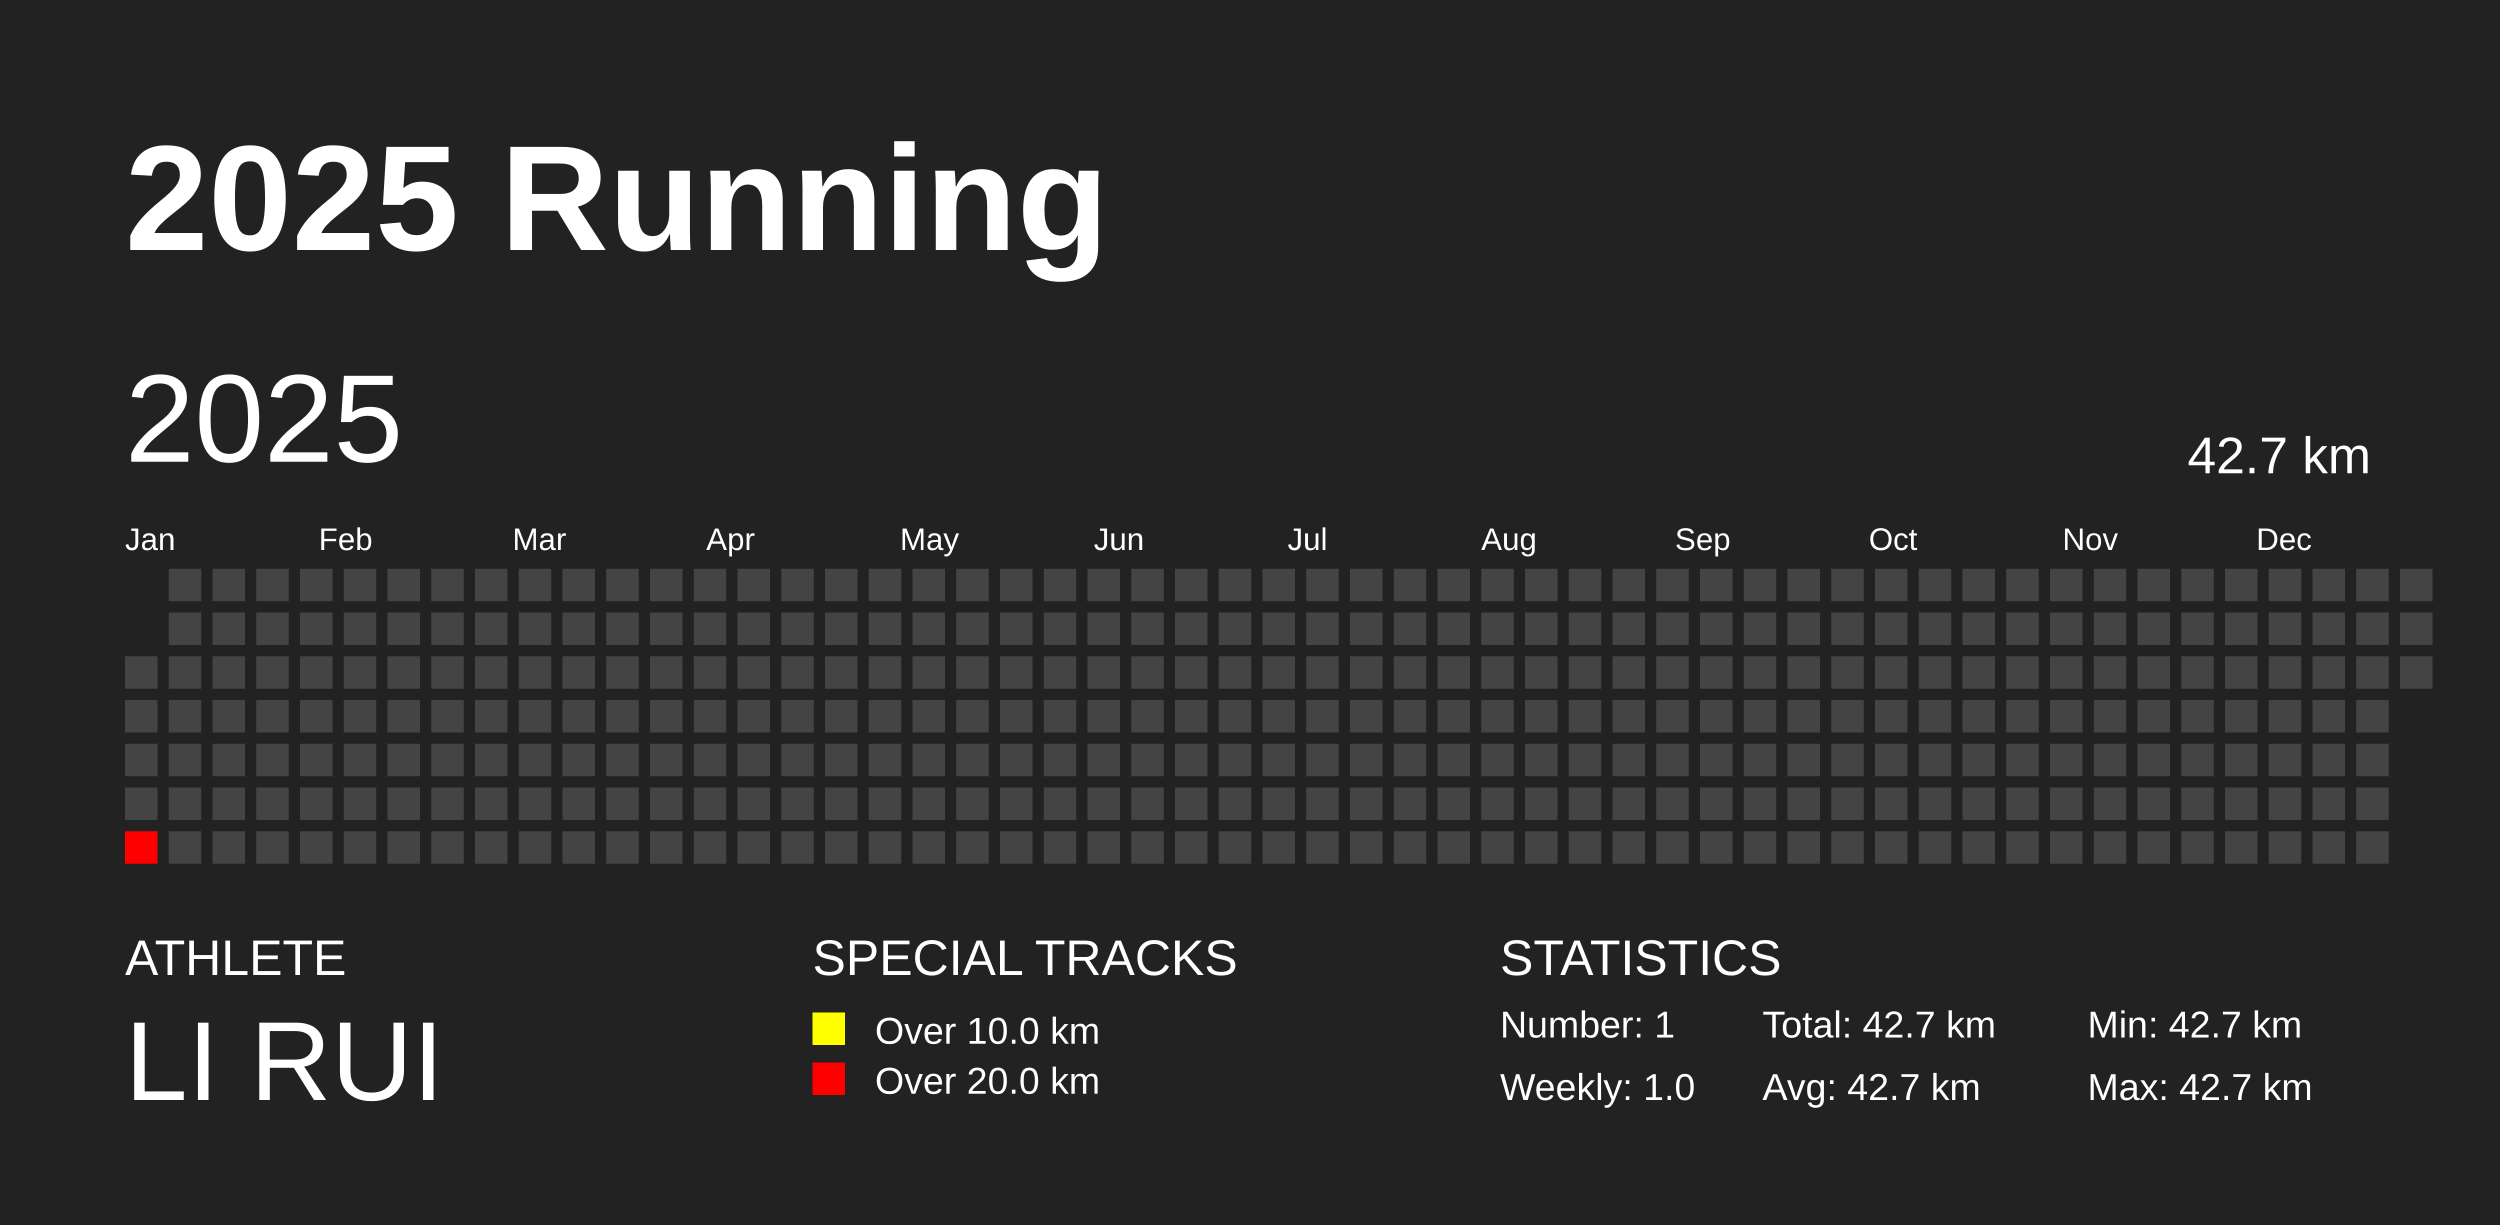
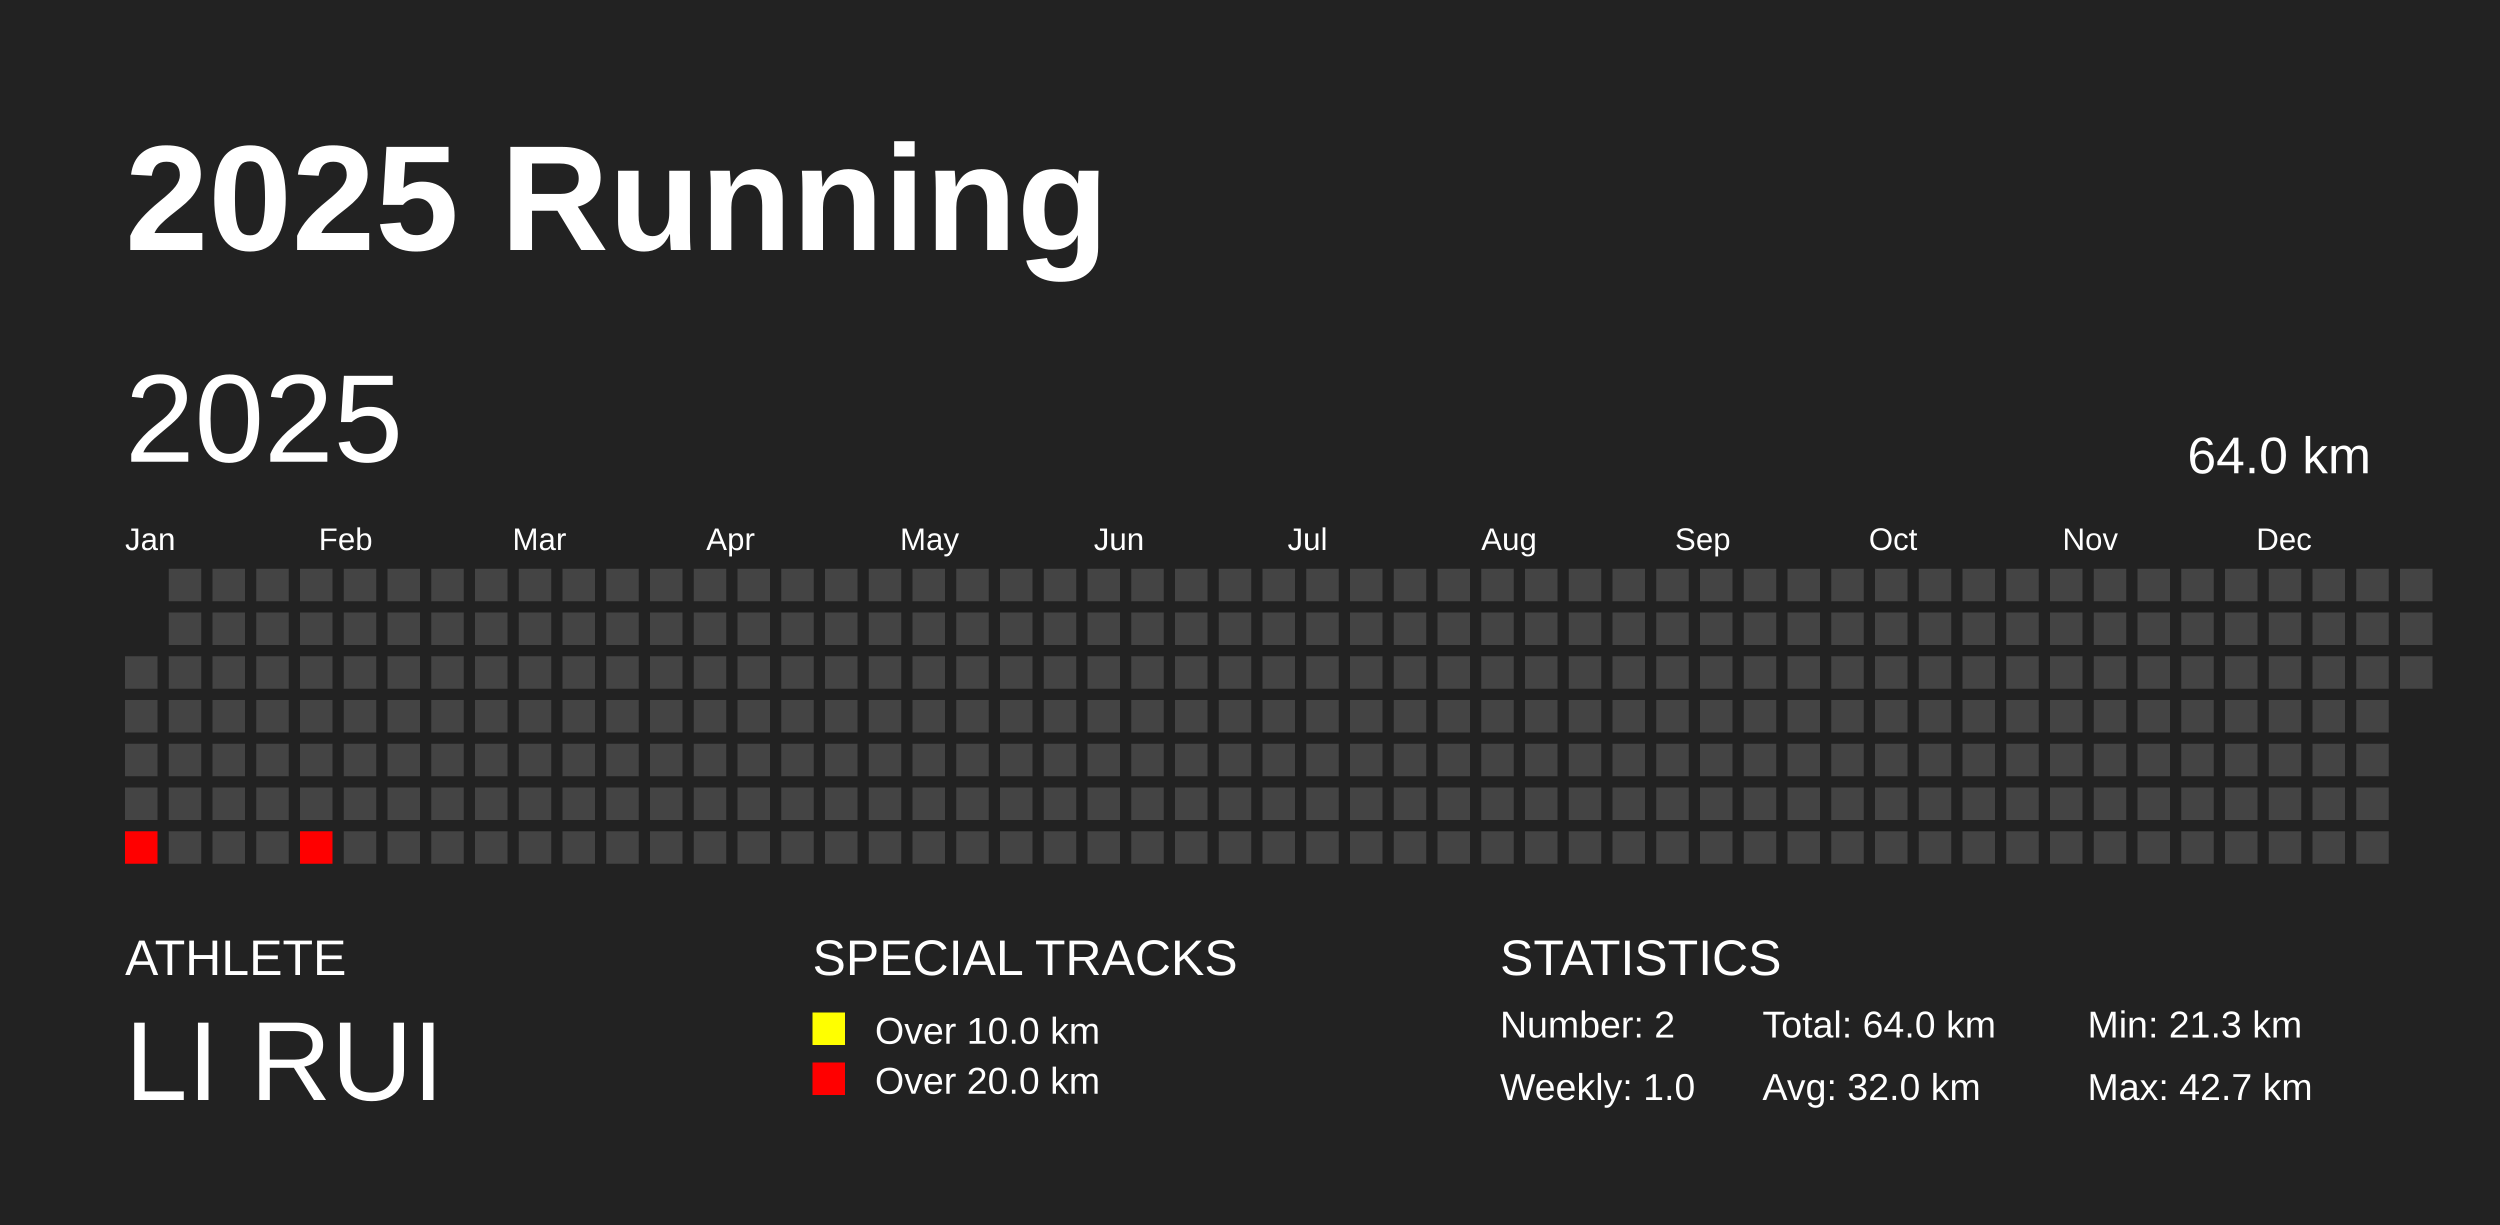
<svg xmlns="http://www.w3.org/2000/svg" baseProfile="full" height="98mm" version="1.1" viewBox="0,0,200,98" width="200mm">
  <defs />
  <rect fill="#222222" height="98" width="200" x="0" y="0" />
  <text fill="#FFFFFF" style="font-size:12px; font-family:Arial; font-weight:bold;" x="10" y="20">2025 Running</text>
  <text fill="#FFFFFF" style="font-size:4px; font-family:Arial" x="10" y="78">ATHLETE</text>
  <text fill="#FFFFFF" style="font-size:9px; font-family:Arial" x="10" y="88">LI RUI</text>
  <text fill="#FFFFFF" style="font-size:4px; font-family:Arial" x="65" y="78">SPECIAL TRACKS</text>
  <rect fill="yellow" height="2.6" width="2.6" x="65" y="81" />
  <text fill="#FFFFFF" style="font-size:3px; font-family:Arial" x="70" y="83.5">Over 10.0 km</text>
  <rect fill="red" height="2.6" width="2.6" x="65" y="85" />
  <text fill="#FFFFFF" style="font-size:3px; font-family:Arial" x="70" y="87.5">Over 20.0 km</text>
  <text fill="#FFFFFF" style="font-size:4px; font-family:Arial" x="120" y="78">STATISTICS</text>
-   <text fill="#FFFFFF" style="font-size:3px; font-family:Arial" x="120" y="83">Number: 1</text>
+   <text fill="#FFFFFF" style="font-size:3px; font-family:Arial" x="120" y="83">Number: 2</text>
  <text fill="#FFFFFF" style="font-size:3px; font-family:Arial" x="120" y="88">Weekly: 1.0</text>
-   <text fill="#FFFFFF" style="font-size:3px; font-family:Arial" x="141" y="83">Total: 42.7 km</text>
-   <text fill="#FFFFFF" style="font-size:3px; font-family:Arial" x="141" y="88">Avg: 42.7 km</text>
-   <text fill="#FFFFFF" style="font-size:3px; font-family:Arial" x="167" y="83">Min: 42.7 km</text>
+   <text fill="#FFFFFF" style="font-size:3px; font-family:Arial" x="141" y="83">Total: 64.0 km</text>
+   <text fill="#FFFFFF" style="font-size:3px; font-family:Arial" x="141" y="88">Avg: 32.0 km</text>
+   <text fill="#FFFFFF" style="font-size:3px; font-family:Arial" x="167" y="83">Min: 21.3 km</text>
  <text fill="#FFFFFF" style="font-size:3px; font-family:Arial" x="167" y="88">Max: 42.7 km</text>
  <text dominant-baseline="hanging" fill="#FFFFFF" style="font-size:10.0px; font-family:Arial;" x="10" y="30">2025</text>
-   <text dominant-baseline="hanging" fill="#FFFFFF" style="font-size:4.125px; font-family:Arial;" x="175" y="35">42.7 km</text>
+   <text dominant-baseline="hanging" fill="#FFFFFF" style="font-size:4.125px; font-family:Arial;" x="175" y="35">64.0 km</text>
  <text fill="#FFFFFF" style="font-size:2.5px; font-family:Arial" x="10.0" y="44">Jan</text>
  <text fill="#FFFFFF" style="font-size:2.5px; font-family:Arial" x="25.5" y="44">Feb</text>
  <text fill="#FFFFFF" style="font-size:2.5px; font-family:Arial" x="41.0" y="44">Mar</text>
  <text fill="#FFFFFF" style="font-size:2.5px; font-family:Arial" x="56.5" y="44">Apr</text>
  <text fill="#FFFFFF" style="font-size:2.5px; font-family:Arial" x="72.0" y="44">May</text>
  <text fill="#FFFFFF" style="font-size:2.5px; font-family:Arial" x="87.5" y="44">Jun</text>
  <text fill="#FFFFFF" style="font-size:2.5px; font-family:Arial" x="103.0" y="44">Jul</text>
  <text fill="#FFFFFF" style="font-size:2.5px; font-family:Arial" x="118.5" y="44">Aug</text>
  <text fill="#FFFFFF" style="font-size:2.5px; font-family:Arial" x="134.0" y="44">Sep</text>
  <text fill="#FFFFFF" style="font-size:2.5px; font-family:Arial" x="149.5" y="44">Oct</text>
  <text fill="#FFFFFF" style="font-size:2.5px; font-family:Arial" x="165.0" y="44">Nov</text>
  <text fill="#FFFFFF" style="font-size:2.5px; font-family:Arial" x="180.5" y="44">Dec</text>
  <rect fill="#444444" height="2.6" width="2.6" x="10.0" y="52.5" />
  <rect fill="#444444" height="2.6" width="2.6" x="10.0" y="56.0" />
  <rect fill="#444444" height="2.6" width="2.6" x="10.0" y="59.5" />
  <rect fill="#444444" height="2.6" width="2.6" x="10.0" y="63.0" />
  <rect fill="red" height="2.6" width="2.6" x="10.0" y="66.5" />
  <rect fill="#444444" height="2.6" width="2.6" x="13.5" y="45.5" />
  <rect fill="#444444" height="2.6" width="2.6" x="13.5" y="49.0" />
  <rect fill="#444444" height="2.6" width="2.6" x="13.5" y="52.5" />
  <rect fill="#444444" height="2.6" width="2.6" x="13.5" y="56.0" />
  <rect fill="#444444" height="2.6" width="2.6" x="13.5" y="59.5" />
  <rect fill="#444444" height="2.6" width="2.6" x="13.5" y="63.0" />
  <rect fill="#444444" height="2.6" width="2.6" x="13.5" y="66.5" />
  <rect fill="#444444" height="2.6" width="2.6" x="17.0" y="45.5" />
  <rect fill="#444444" height="2.6" width="2.6" x="17.0" y="49.0" />
  <rect fill="#444444" height="2.6" width="2.6" x="17.0" y="52.5" />
  <rect fill="#444444" height="2.6" width="2.6" x="17.0" y="56.0" />
  <rect fill="#444444" height="2.6" width="2.6" x="17.0" y="59.5" />
  <rect fill="#444444" height="2.6" width="2.6" x="17.0" y="63.0" />
  <rect fill="#444444" height="2.6" width="2.6" x="17.0" y="66.5" />
  <rect fill="#444444" height="2.6" width="2.6" x="20.5" y="45.5" />
  <rect fill="#444444" height="2.6" width="2.6" x="20.5" y="49.0" />
  <rect fill="#444444" height="2.6" width="2.6" x="20.5" y="52.5" />
  <rect fill="#444444" height="2.6" width="2.6" x="20.5" y="56.0" />
  <rect fill="#444444" height="2.6" width="2.6" x="20.5" y="59.5" />
  <rect fill="#444444" height="2.6" width="2.6" x="20.5" y="63.0" />
  <rect fill="#444444" height="2.6" width="2.6" x="20.5" y="66.5" />
  <rect fill="#444444" height="2.6" width="2.6" x="24.0" y="45.5" />
  <rect fill="#444444" height="2.6" width="2.6" x="24.0" y="49.0" />
  <rect fill="#444444" height="2.6" width="2.6" x="24.0" y="52.5" />
  <rect fill="#444444" height="2.6" width="2.6" x="24.0" y="56.0" />
  <rect fill="#444444" height="2.6" width="2.6" x="24.0" y="59.5" />
  <rect fill="#444444" height="2.6" width="2.6" x="24.0" y="63.0" />
-   <rect fill="#444444" height="2.6" width="2.6" x="24.0" y="66.5" />
+   <rect fill="red" height="2.6" width="2.6" x="24.0" y="66.5" />
  <rect fill="#444444" height="2.6" width="2.6" x="27.5" y="45.5" />
  <rect fill="#444444" height="2.6" width="2.6" x="27.5" y="49.0" />
  <rect fill="#444444" height="2.6" width="2.6" x="27.5" y="52.5" />
  <rect fill="#444444" height="2.6" width="2.6" x="27.5" y="56.0" />
  <rect fill="#444444" height="2.6" width="2.6" x="27.5" y="59.5" />
  <rect fill="#444444" height="2.6" width="2.6" x="27.5" y="63.0" />
  <rect fill="#444444" height="2.6" width="2.6" x="27.5" y="66.5" />
  <rect fill="#444444" height="2.6" width="2.6" x="31.0" y="45.5" />
  <rect fill="#444444" height="2.6" width="2.6" x="31.0" y="49.0" />
  <rect fill="#444444" height="2.6" width="2.6" x="31.0" y="52.5" />
  <rect fill="#444444" height="2.6" width="2.6" x="31.0" y="56.0" />
  <rect fill="#444444" height="2.6" width="2.6" x="31.0" y="59.5" />
  <rect fill="#444444" height="2.6" width="2.6" x="31.0" y="63.0" />
  <rect fill="#444444" height="2.6" width="2.6" x="31.0" y="66.5" />
  <rect fill="#444444" height="2.6" width="2.6" x="34.5" y="45.5" />
  <rect fill="#444444" height="2.6" width="2.6" x="34.5" y="49.0" />
  <rect fill="#444444" height="2.6" width="2.6" x="34.5" y="52.5" />
  <rect fill="#444444" height="2.6" width="2.6" x="34.5" y="56.0" />
  <rect fill="#444444" height="2.6" width="2.6" x="34.5" y="59.5" />
  <rect fill="#444444" height="2.6" width="2.6" x="34.5" y="63.0" />
  <rect fill="#444444" height="2.6" width="2.6" x="34.5" y="66.5" />
  <rect fill="#444444" height="2.6" width="2.6" x="38.0" y="45.5" />
  <rect fill="#444444" height="2.6" width="2.6" x="38.0" y="49.0" />
  <rect fill="#444444" height="2.6" width="2.6" x="38.0" y="52.5" />
  <rect fill="#444444" height="2.6" width="2.6" x="38.0" y="56.0" />
  <rect fill="#444444" height="2.6" width="2.6" x="38.0" y="59.5" />
  <rect fill="#444444" height="2.6" width="2.6" x="38.0" y="63.0" />
  <rect fill="#444444" height="2.6" width="2.6" x="38.0" y="66.5" />
  <rect fill="#444444" height="2.6" width="2.6" x="41.5" y="45.5" />
  <rect fill="#444444" height="2.6" width="2.6" x="41.5" y="49.0" />
  <rect fill="#444444" height="2.6" width="2.6" x="41.5" y="52.5" />
  <rect fill="#444444" height="2.6" width="2.6" x="41.5" y="56.0" />
  <rect fill="#444444" height="2.6" width="2.6" x="41.5" y="59.5" />
  <rect fill="#444444" height="2.6" width="2.6" x="41.5" y="63.0" />
  <rect fill="#444444" height="2.6" width="2.6" x="41.5" y="66.5" />
  <rect fill="#444444" height="2.6" width="2.6" x="45.0" y="45.5" />
  <rect fill="#444444" height="2.6" width="2.6" x="45.0" y="49.0" />
  <rect fill="#444444" height="2.6" width="2.6" x="45.0" y="52.5" />
  <rect fill="#444444" height="2.6" width="2.6" x="45.0" y="56.0" />
  <rect fill="#444444" height="2.6" width="2.6" x="45.0" y="59.5" />
  <rect fill="#444444" height="2.6" width="2.6" x="45.0" y="63.0" />
  <rect fill="#444444" height="2.6" width="2.6" x="45.0" y="66.5" />
  <rect fill="#444444" height="2.6" width="2.6" x="48.5" y="45.5" />
  <rect fill="#444444" height="2.6" width="2.6" x="48.5" y="49.0" />
  <rect fill="#444444" height="2.6" width="2.6" x="48.5" y="52.5" />
  <rect fill="#444444" height="2.6" width="2.6" x="48.5" y="56.0" />
  <rect fill="#444444" height="2.6" width="2.6" x="48.5" y="59.5" />
  <rect fill="#444444" height="2.6" width="2.6" x="48.5" y="63.0" />
  <rect fill="#444444" height="2.6" width="2.6" x="48.5" y="66.5" />
  <rect fill="#444444" height="2.6" width="2.6" x="52.0" y="45.5" />
  <rect fill="#444444" height="2.6" width="2.6" x="52.0" y="49.0" />
  <rect fill="#444444" height="2.6" width="2.6" x="52.0" y="52.5" />
  <rect fill="#444444" height="2.6" width="2.6" x="52.0" y="56.0" />
  <rect fill="#444444" height="2.6" width="2.6" x="52.0" y="59.5" />
  <rect fill="#444444" height="2.6" width="2.6" x="52.0" y="63.0" />
  <rect fill="#444444" height="2.6" width="2.6" x="52.0" y="66.5" />
  <rect fill="#444444" height="2.6" width="2.6" x="55.5" y="45.5" />
  <rect fill="#444444" height="2.6" width="2.6" x="55.5" y="49.0" />
  <rect fill="#444444" height="2.6" width="2.6" x="55.5" y="52.5" />
  <rect fill="#444444" height="2.6" width="2.6" x="55.5" y="56.0" />
  <rect fill="#444444" height="2.6" width="2.6" x="55.5" y="59.5" />
  <rect fill="#444444" height="2.6" width="2.6" x="55.5" y="63.0" />
  <rect fill="#444444" height="2.6" width="2.6" x="55.5" y="66.5" />
  <rect fill="#444444" height="2.6" width="2.6" x="59.0" y="45.5" />
  <rect fill="#444444" height="2.6" width="2.6" x="59.0" y="49.0" />
  <rect fill="#444444" height="2.6" width="2.6" x="59.0" y="52.5" />
  <rect fill="#444444" height="2.6" width="2.6" x="59.0" y="56.0" />
  <rect fill="#444444" height="2.6" width="2.6" x="59.0" y="59.5" />
  <rect fill="#444444" height="2.6" width="2.6" x="59.0" y="63.0" />
  <rect fill="#444444" height="2.6" width="2.6" x="59.0" y="66.5" />
  <rect fill="#444444" height="2.6" width="2.6" x="62.5" y="45.5" />
  <rect fill="#444444" height="2.6" width="2.6" x="62.5" y="49.0" />
  <rect fill="#444444" height="2.6" width="2.6" x="62.5" y="52.5" />
  <rect fill="#444444" height="2.6" width="2.6" x="62.5" y="56.0" />
  <rect fill="#444444" height="2.6" width="2.6" x="62.5" y="59.5" />
  <rect fill="#444444" height="2.6" width="2.6" x="62.5" y="63.0" />
  <rect fill="#444444" height="2.6" width="2.6" x="62.5" y="66.5" />
  <rect fill="#444444" height="2.6" width="2.6" x="66.0" y="45.5" />
  <rect fill="#444444" height="2.6" width="2.6" x="66.0" y="49.0" />
  <rect fill="#444444" height="2.6" width="2.6" x="66.0" y="52.5" />
  <rect fill="#444444" height="2.6" width="2.6" x="66.0" y="56.0" />
  <rect fill="#444444" height="2.6" width="2.6" x="66.0" y="59.5" />
  <rect fill="#444444" height="2.6" width="2.6" x="66.0" y="63.0" />
  <rect fill="#444444" height="2.6" width="2.6" x="66.0" y="66.5" />
  <rect fill="#444444" height="2.6" width="2.6" x="69.5" y="45.5" />
  <rect fill="#444444" height="2.6" width="2.6" x="69.5" y="49.0" />
  <rect fill="#444444" height="2.6" width="2.6" x="69.5" y="52.5" />
  <rect fill="#444444" height="2.6" width="2.6" x="69.5" y="56.0" />
  <rect fill="#444444" height="2.6" width="2.6" x="69.5" y="59.5" />
  <rect fill="#444444" height="2.6" width="2.6" x="69.5" y="63.0" />
  <rect fill="#444444" height="2.6" width="2.6" x="69.5" y="66.5" />
  <rect fill="#444444" height="2.6" width="2.6" x="73.0" y="45.5" />
  <rect fill="#444444" height="2.6" width="2.6" x="73.0" y="49.0" />
  <rect fill="#444444" height="2.6" width="2.6" x="73.0" y="52.5" />
  <rect fill="#444444" height="2.6" width="2.6" x="73.0" y="56.0" />
  <rect fill="#444444" height="2.6" width="2.6" x="73.0" y="59.5" />
  <rect fill="#444444" height="2.6" width="2.6" x="73.0" y="63.0" />
  <rect fill="#444444" height="2.6" width="2.6" x="73.0" y="66.5" />
  <rect fill="#444444" height="2.6" width="2.6" x="76.5" y="45.5" />
  <rect fill="#444444" height="2.6" width="2.6" x="76.5" y="49.0" />
  <rect fill="#444444" height="2.6" width="2.6" x="76.5" y="52.5" />
  <rect fill="#444444" height="2.6" width="2.6" x="76.5" y="56.0" />
  <rect fill="#444444" height="2.6" width="2.6" x="76.5" y="59.5" />
  <rect fill="#444444" height="2.6" width="2.6" x="76.5" y="63.0" />
  <rect fill="#444444" height="2.6" width="2.6" x="76.5" y="66.5" />
  <rect fill="#444444" height="2.6" width="2.6" x="80.0" y="45.5" />
  <rect fill="#444444" height="2.6" width="2.6" x="80.0" y="49.0" />
  <rect fill="#444444" height="2.6" width="2.6" x="80.0" y="52.5" />
  <rect fill="#444444" height="2.6" width="2.6" x="80.0" y="56.0" />
  <rect fill="#444444" height="2.6" width="2.6" x="80.0" y="59.5" />
  <rect fill="#444444" height="2.6" width="2.6" x="80.0" y="63.0" />
  <rect fill="#444444" height="2.6" width="2.6" x="80.0" y="66.5" />
  <rect fill="#444444" height="2.6" width="2.6" x="83.5" y="45.5" />
  <rect fill="#444444" height="2.6" width="2.6" x="83.5" y="49.0" />
  <rect fill="#444444" height="2.6" width="2.6" x="83.5" y="52.5" />
  <rect fill="#444444" height="2.6" width="2.6" x="83.5" y="56.0" />
  <rect fill="#444444" height="2.6" width="2.6" x="83.5" y="59.5" />
  <rect fill="#444444" height="2.6" width="2.6" x="83.5" y="63.0" />
  <rect fill="#444444" height="2.6" width="2.6" x="83.5" y="66.5" />
  <rect fill="#444444" height="2.6" width="2.6" x="87.0" y="45.5" />
  <rect fill="#444444" height="2.6" width="2.6" x="87.0" y="49.0" />
  <rect fill="#444444" height="2.6" width="2.6" x="87.0" y="52.5" />
  <rect fill="#444444" height="2.6" width="2.6" x="87.0" y="56.0" />
  <rect fill="#444444" height="2.6" width="2.6" x="87.0" y="59.5" />
  <rect fill="#444444" height="2.6" width="2.6" x="87.0" y="63.0" />
  <rect fill="#444444" height="2.6" width="2.6" x="87.0" y="66.5" />
  <rect fill="#444444" height="2.6" width="2.6" x="90.5" y="45.5" />
  <rect fill="#444444" height="2.6" width="2.6" x="90.5" y="49.0" />
  <rect fill="#444444" height="2.6" width="2.6" x="90.5" y="52.5" />
  <rect fill="#444444" height="2.6" width="2.6" x="90.5" y="56.0" />
  <rect fill="#444444" height="2.6" width="2.6" x="90.5" y="59.5" />
  <rect fill="#444444" height="2.6" width="2.6" x="90.5" y="63.0" />
  <rect fill="#444444" height="2.6" width="2.6" x="90.5" y="66.5" />
  <rect fill="#444444" height="2.6" width="2.6" x="94.0" y="45.5" />
  <rect fill="#444444" height="2.6" width="2.6" x="94.0" y="49.0" />
  <rect fill="#444444" height="2.6" width="2.6" x="94.0" y="52.5" />
  <rect fill="#444444" height="2.6" width="2.6" x="94.0" y="56.0" />
  <rect fill="#444444" height="2.6" width="2.6" x="94.0" y="59.5" />
  <rect fill="#444444" height="2.6" width="2.6" x="94.0" y="63.0" />
  <rect fill="#444444" height="2.6" width="2.6" x="94.0" y="66.5" />
  <rect fill="#444444" height="2.6" width="2.6" x="97.5" y="45.5" />
  <rect fill="#444444" height="2.6" width="2.6" x="97.5" y="49.0" />
  <rect fill="#444444" height="2.6" width="2.6" x="97.5" y="52.5" />
  <rect fill="#444444" height="2.6" width="2.6" x="97.5" y="56.0" />
  <rect fill="#444444" height="2.6" width="2.6" x="97.5" y="59.5" />
  <rect fill="#444444" height="2.6" width="2.6" x="97.5" y="63.0" />
  <rect fill="#444444" height="2.6" width="2.6" x="97.5" y="66.5" />
  <rect fill="#444444" height="2.6" width="2.6" x="101.0" y="45.5" />
  <rect fill="#444444" height="2.6" width="2.6" x="101.0" y="49.0" />
  <rect fill="#444444" height="2.6" width="2.6" x="101.0" y="52.5" />
  <rect fill="#444444" height="2.6" width="2.6" x="101.0" y="56.0" />
  <rect fill="#444444" height="2.6" width="2.6" x="101.0" y="59.5" />
  <rect fill="#444444" height="2.6" width="2.6" x="101.0" y="63.0" />
  <rect fill="#444444" height="2.6" width="2.6" x="101.0" y="66.5" />
  <rect fill="#444444" height="2.6" width="2.6" x="104.5" y="45.5" />
  <rect fill="#444444" height="2.6" width="2.6" x="104.5" y="49.0" />
  <rect fill="#444444" height="2.6" width="2.6" x="104.5" y="52.5" />
  <rect fill="#444444" height="2.6" width="2.6" x="104.5" y="56.0" />
  <rect fill="#444444" height="2.6" width="2.6" x="104.5" y="59.5" />
  <rect fill="#444444" height="2.6" width="2.6" x="104.5" y="63.0" />
  <rect fill="#444444" height="2.6" width="2.6" x="104.5" y="66.5" />
  <rect fill="#444444" height="2.6" width="2.6" x="108.0" y="45.5" />
  <rect fill="#444444" height="2.6" width="2.6" x="108.0" y="49.0" />
  <rect fill="#444444" height="2.6" width="2.6" x="108.0" y="52.5" />
  <rect fill="#444444" height="2.6" width="2.6" x="108.0" y="56.0" />
  <rect fill="#444444" height="2.6" width="2.6" x="108.0" y="59.5" />
  <rect fill="#444444" height="2.6" width="2.6" x="108.0" y="63.0" />
  <rect fill="#444444" height="2.6" width="2.6" x="108.0" y="66.5" />
  <rect fill="#444444" height="2.6" width="2.6" x="111.5" y="45.5" />
  <rect fill="#444444" height="2.6" width="2.6" x="111.5" y="49.0" />
  <rect fill="#444444" height="2.6" width="2.6" x="111.5" y="52.5" />
  <rect fill="#444444" height="2.6" width="2.6" x="111.5" y="56.0" />
  <rect fill="#444444" height="2.6" width="2.6" x="111.5" y="59.5" />
  <rect fill="#444444" height="2.6" width="2.6" x="111.5" y="63.0" />
  <rect fill="#444444" height="2.6" width="2.6" x="111.5" y="66.5" />
  <rect fill="#444444" height="2.6" width="2.6" x="115.0" y="45.5" />
  <rect fill="#444444" height="2.6" width="2.6" x="115.0" y="49.0" />
  <rect fill="#444444" height="2.6" width="2.6" x="115.0" y="52.5" />
  <rect fill="#444444" height="2.6" width="2.6" x="115.0" y="56.0" />
  <rect fill="#444444" height="2.6" width="2.6" x="115.0" y="59.5" />
  <rect fill="#444444" height="2.6" width="2.6" x="115.0" y="63.0" />
  <rect fill="#444444" height="2.6" width="2.6" x="115.0" y="66.5" />
  <rect fill="#444444" height="2.6" width="2.6" x="118.5" y="45.5" />
  <rect fill="#444444" height="2.6" width="2.6" x="118.5" y="49.0" />
  <rect fill="#444444" height="2.6" width="2.6" x="118.5" y="52.5" />
  <rect fill="#444444" height="2.6" width="2.6" x="118.5" y="56.0" />
  <rect fill="#444444" height="2.6" width="2.6" x="118.5" y="59.5" />
  <rect fill="#444444" height="2.6" width="2.6" x="118.5" y="63.0" />
  <rect fill="#444444" height="2.6" width="2.6" x="118.5" y="66.5" />
  <rect fill="#444444" height="2.6" width="2.6" x="122.0" y="45.5" />
  <rect fill="#444444" height="2.6" width="2.6" x="122.0" y="49.0" />
  <rect fill="#444444" height="2.6" width="2.6" x="122.0" y="52.5" />
  <rect fill="#444444" height="2.6" width="2.6" x="122.0" y="56.0" />
  <rect fill="#444444" height="2.6" width="2.6" x="122.0" y="59.5" />
  <rect fill="#444444" height="2.6" width="2.6" x="122.0" y="63.0" />
  <rect fill="#444444" height="2.6" width="2.6" x="122.0" y="66.5" />
  <rect fill="#444444" height="2.6" width="2.6" x="125.5" y="45.5" />
  <rect fill="#444444" height="2.6" width="2.6" x="125.5" y="49.0" />
  <rect fill="#444444" height="2.6" width="2.6" x="125.5" y="52.5" />
  <rect fill="#444444" height="2.6" width="2.6" x="125.5" y="56.0" />
  <rect fill="#444444" height="2.6" width="2.6" x="125.5" y="59.5" />
  <rect fill="#444444" height="2.6" width="2.6" x="125.5" y="63.0" />
  <rect fill="#444444" height="2.6" width="2.6" x="125.5" y="66.5" />
  <rect fill="#444444" height="2.6" width="2.6" x="129.0" y="45.5" />
  <rect fill="#444444" height="2.6" width="2.6" x="129.0" y="49.0" />
  <rect fill="#444444" height="2.6" width="2.6" x="129.0" y="52.5" />
  <rect fill="#444444" height="2.6" width="2.6" x="129.0" y="56.0" />
  <rect fill="#444444" height="2.6" width="2.6" x="129.0" y="59.5" />
  <rect fill="#444444" height="2.6" width="2.6" x="129.0" y="63.0" />
  <rect fill="#444444" height="2.6" width="2.6" x="129.0" y="66.5" />
  <rect fill="#444444" height="2.6" width="2.6" x="132.5" y="45.5" />
  <rect fill="#444444" height="2.6" width="2.6" x="132.5" y="49.0" />
  <rect fill="#444444" height="2.6" width="2.6" x="132.5" y="52.5" />
  <rect fill="#444444" height="2.6" width="2.6" x="132.5" y="56.0" />
  <rect fill="#444444" height="2.6" width="2.6" x="132.5" y="59.5" />
  <rect fill="#444444" height="2.6" width="2.6" x="132.5" y="63.0" />
  <rect fill="#444444" height="2.6" width="2.6" x="132.5" y="66.5" />
  <rect fill="#444444" height="2.6" width="2.6" x="136.0" y="45.5" />
  <rect fill="#444444" height="2.6" width="2.6" x="136.0" y="49.0" />
  <rect fill="#444444" height="2.6" width="2.6" x="136.0" y="52.5" />
  <rect fill="#444444" height="2.6" width="2.6" x="136.0" y="56.0" />
  <rect fill="#444444" height="2.6" width="2.6" x="136.0" y="59.5" />
  <rect fill="#444444" height="2.6" width="2.6" x="136.0" y="63.0" />
  <rect fill="#444444" height="2.6" width="2.6" x="136.0" y="66.5" />
  <rect fill="#444444" height="2.6" width="2.6" x="139.5" y="45.5" />
  <rect fill="#444444" height="2.6" width="2.6" x="139.5" y="49.0" />
  <rect fill="#444444" height="2.6" width="2.6" x="139.5" y="52.5" />
  <rect fill="#444444" height="2.6" width="2.6" x="139.5" y="56.0" />
  <rect fill="#444444" height="2.6" width="2.6" x="139.5" y="59.5" />
  <rect fill="#444444" height="2.6" width="2.6" x="139.5" y="63.0" />
  <rect fill="#444444" height="2.6" width="2.6" x="139.5" y="66.5" />
  <rect fill="#444444" height="2.6" width="2.6" x="143.0" y="45.5" />
  <rect fill="#444444" height="2.6" width="2.6" x="143.0" y="49.0" />
  <rect fill="#444444" height="2.6" width="2.6" x="143.0" y="52.5" />
  <rect fill="#444444" height="2.6" width="2.6" x="143.0" y="56.0" />
  <rect fill="#444444" height="2.6" width="2.6" x="143.0" y="59.5" />
  <rect fill="#444444" height="2.6" width="2.6" x="143.0" y="63.0" />
  <rect fill="#444444" height="2.6" width="2.6" x="143.0" y="66.5" />
  <rect fill="#444444" height="2.6" width="2.6" x="146.5" y="45.5" />
  <rect fill="#444444" height="2.6" width="2.6" x="146.5" y="49.0" />
  <rect fill="#444444" height="2.6" width="2.6" x="146.5" y="52.5" />
  <rect fill="#444444" height="2.6" width="2.6" x="146.5" y="56.0" />
  <rect fill="#444444" height="2.6" width="2.6" x="146.5" y="59.5" />
  <rect fill="#444444" height="2.6" width="2.6" x="146.5" y="63.0" />
  <rect fill="#444444" height="2.6" width="2.6" x="146.5" y="66.5" />
  <rect fill="#444444" height="2.6" width="2.6" x="150.0" y="45.5" />
  <rect fill="#444444" height="2.6" width="2.6" x="150.0" y="49.0" />
  <rect fill="#444444" height="2.6" width="2.6" x="150.0" y="52.5" />
  <rect fill="#444444" height="2.6" width="2.6" x="150.0" y="56.0" />
  <rect fill="#444444" height="2.6" width="2.6" x="150.0" y="59.5" />
  <rect fill="#444444" height="2.6" width="2.6" x="150.0" y="63.0" />
  <rect fill="#444444" height="2.6" width="2.6" x="150.0" y="66.5" />
  <rect fill="#444444" height="2.6" width="2.6" x="153.5" y="45.5" />
  <rect fill="#444444" height="2.6" width="2.6" x="153.5" y="49.0" />
  <rect fill="#444444" height="2.6" width="2.6" x="153.5" y="52.5" />
  <rect fill="#444444" height="2.6" width="2.6" x="153.5" y="56.0" />
  <rect fill="#444444" height="2.6" width="2.6" x="153.5" y="59.5" />
  <rect fill="#444444" height="2.6" width="2.6" x="153.5" y="63.0" />
  <rect fill="#444444" height="2.6" width="2.6" x="153.5" y="66.5" />
  <rect fill="#444444" height="2.6" width="2.6" x="157.0" y="45.5" />
  <rect fill="#444444" height="2.6" width="2.6" x="157.0" y="49.0" />
  <rect fill="#444444" height="2.6" width="2.6" x="157.0" y="52.5" />
  <rect fill="#444444" height="2.6" width="2.6" x="157.0" y="56.0" />
  <rect fill="#444444" height="2.6" width="2.6" x="157.0" y="59.5" />
  <rect fill="#444444" height="2.6" width="2.6" x="157.0" y="63.0" />
  <rect fill="#444444" height="2.6" width="2.6" x="157.0" y="66.5" />
  <rect fill="#444444" height="2.6" width="2.6" x="160.5" y="45.5" />
  <rect fill="#444444" height="2.6" width="2.6" x="160.5" y="49.0" />
  <rect fill="#444444" height="2.6" width="2.6" x="160.5" y="52.5" />
  <rect fill="#444444" height="2.6" width="2.6" x="160.5" y="56.0" />
  <rect fill="#444444" height="2.6" width="2.6" x="160.5" y="59.5" />
  <rect fill="#444444" height="2.6" width="2.6" x="160.5" y="63.0" />
  <rect fill="#444444" height="2.6" width="2.6" x="160.5" y="66.5" />
  <rect fill="#444444" height="2.6" width="2.6" x="164.0" y="45.5" />
  <rect fill="#444444" height="2.6" width="2.6" x="164.0" y="49.0" />
  <rect fill="#444444" height="2.6" width="2.6" x="164.0" y="52.5" />
  <rect fill="#444444" height="2.6" width="2.6" x="164.0" y="56.0" />
  <rect fill="#444444" height="2.6" width="2.6" x="164.0" y="59.5" />
  <rect fill="#444444" height="2.6" width="2.6" x="164.0" y="63.0" />
  <rect fill="#444444" height="2.6" width="2.6" x="164.0" y="66.5" />
  <rect fill="#444444" height="2.6" width="2.6" x="167.5" y="45.5" />
  <rect fill="#444444" height="2.6" width="2.6" x="167.5" y="49.0" />
  <rect fill="#444444" height="2.6" width="2.6" x="167.5" y="52.5" />
  <rect fill="#444444" height="2.6" width="2.6" x="167.5" y="56.0" />
  <rect fill="#444444" height="2.6" width="2.6" x="167.5" y="59.5" />
  <rect fill="#444444" height="2.6" width="2.6" x="167.5" y="63.0" />
  <rect fill="#444444" height="2.6" width="2.6" x="167.5" y="66.5" />
  <rect fill="#444444" height="2.6" width="2.6" x="171.0" y="45.5" />
  <rect fill="#444444" height="2.6" width="2.6" x="171.0" y="49.0" />
  <rect fill="#444444" height="2.6" width="2.6" x="171.0" y="52.5" />
  <rect fill="#444444" height="2.6" width="2.6" x="171.0" y="56.0" />
  <rect fill="#444444" height="2.6" width="2.6" x="171.0" y="59.5" />
  <rect fill="#444444" height="2.6" width="2.6" x="171.0" y="63.0" />
  <rect fill="#444444" height="2.6" width="2.6" x="171.0" y="66.5" />
  <rect fill="#444444" height="2.6" width="2.6" x="174.5" y="45.5" />
  <rect fill="#444444" height="2.6" width="2.6" x="174.5" y="49.0" />
  <rect fill="#444444" height="2.6" width="2.6" x="174.5" y="52.5" />
  <rect fill="#444444" height="2.6" width="2.6" x="174.5" y="56.0" />
  <rect fill="#444444" height="2.6" width="2.6" x="174.5" y="59.5" />
  <rect fill="#444444" height="2.6" width="2.6" x="174.5" y="63.0" />
  <rect fill="#444444" height="2.6" width="2.6" x="174.5" y="66.5" />
  <rect fill="#444444" height="2.6" width="2.6" x="178.0" y="45.5" />
  <rect fill="#444444" height="2.6" width="2.6" x="178.0" y="49.0" />
  <rect fill="#444444" height="2.6" width="2.6" x="178.0" y="52.5" />
  <rect fill="#444444" height="2.6" width="2.6" x="178.0" y="56.0" />
  <rect fill="#444444" height="2.6" width="2.6" x="178.0" y="59.5" />
  <rect fill="#444444" height="2.6" width="2.6" x="178.0" y="63.0" />
  <rect fill="#444444" height="2.6" width="2.6" x="178.0" y="66.5" />
  <rect fill="#444444" height="2.6" width="2.6" x="181.5" y="45.5" />
  <rect fill="#444444" height="2.6" width="2.6" x="181.5" y="49.0" />
  <rect fill="#444444" height="2.6" width="2.6" x="181.5" y="52.5" />
  <rect fill="#444444" height="2.6" width="2.6" x="181.5" y="56.0" />
  <rect fill="#444444" height="2.6" width="2.6" x="181.5" y="59.5" />
  <rect fill="#444444" height="2.6" width="2.6" x="181.5" y="63.0" />
  <rect fill="#444444" height="2.6" width="2.6" x="181.5" y="66.5" />
  <rect fill="#444444" height="2.6" width="2.6" x="185.0" y="45.5" />
  <rect fill="#444444" height="2.6" width="2.6" x="185.0" y="49.0" />
  <rect fill="#444444" height="2.6" width="2.6" x="185.0" y="52.5" />
  <rect fill="#444444" height="2.6" width="2.6" x="185.0" y="56.0" />
  <rect fill="#444444" height="2.6" width="2.6" x="185.0" y="59.5" />
  <rect fill="#444444" height="2.6" width="2.6" x="185.0" y="63.0" />
  <rect fill="#444444" height="2.6" width="2.6" x="185.0" y="66.5" />
  <rect fill="#444444" height="2.6" width="2.6" x="188.5" y="45.5" />
  <rect fill="#444444" height="2.6" width="2.6" x="188.5" y="49.0" />
  <rect fill="#444444" height="2.6" width="2.6" x="188.5" y="52.5" />
  <rect fill="#444444" height="2.6" width="2.6" x="188.5" y="56.0" />
  <rect fill="#444444" height="2.6" width="2.6" x="188.5" y="59.5" />
  <rect fill="#444444" height="2.6" width="2.6" x="188.5" y="63.0" />
  <rect fill="#444444" height="2.6" width="2.6" x="188.5" y="66.5" />
  <rect fill="#444444" height="2.6" width="2.6" x="192.0" y="45.5" />
  <rect fill="#444444" height="2.6" width="2.6" x="192.0" y="49.0" />
  <rect fill="#444444" height="2.6" width="2.6" x="192.0" y="52.5" />
</svg>
